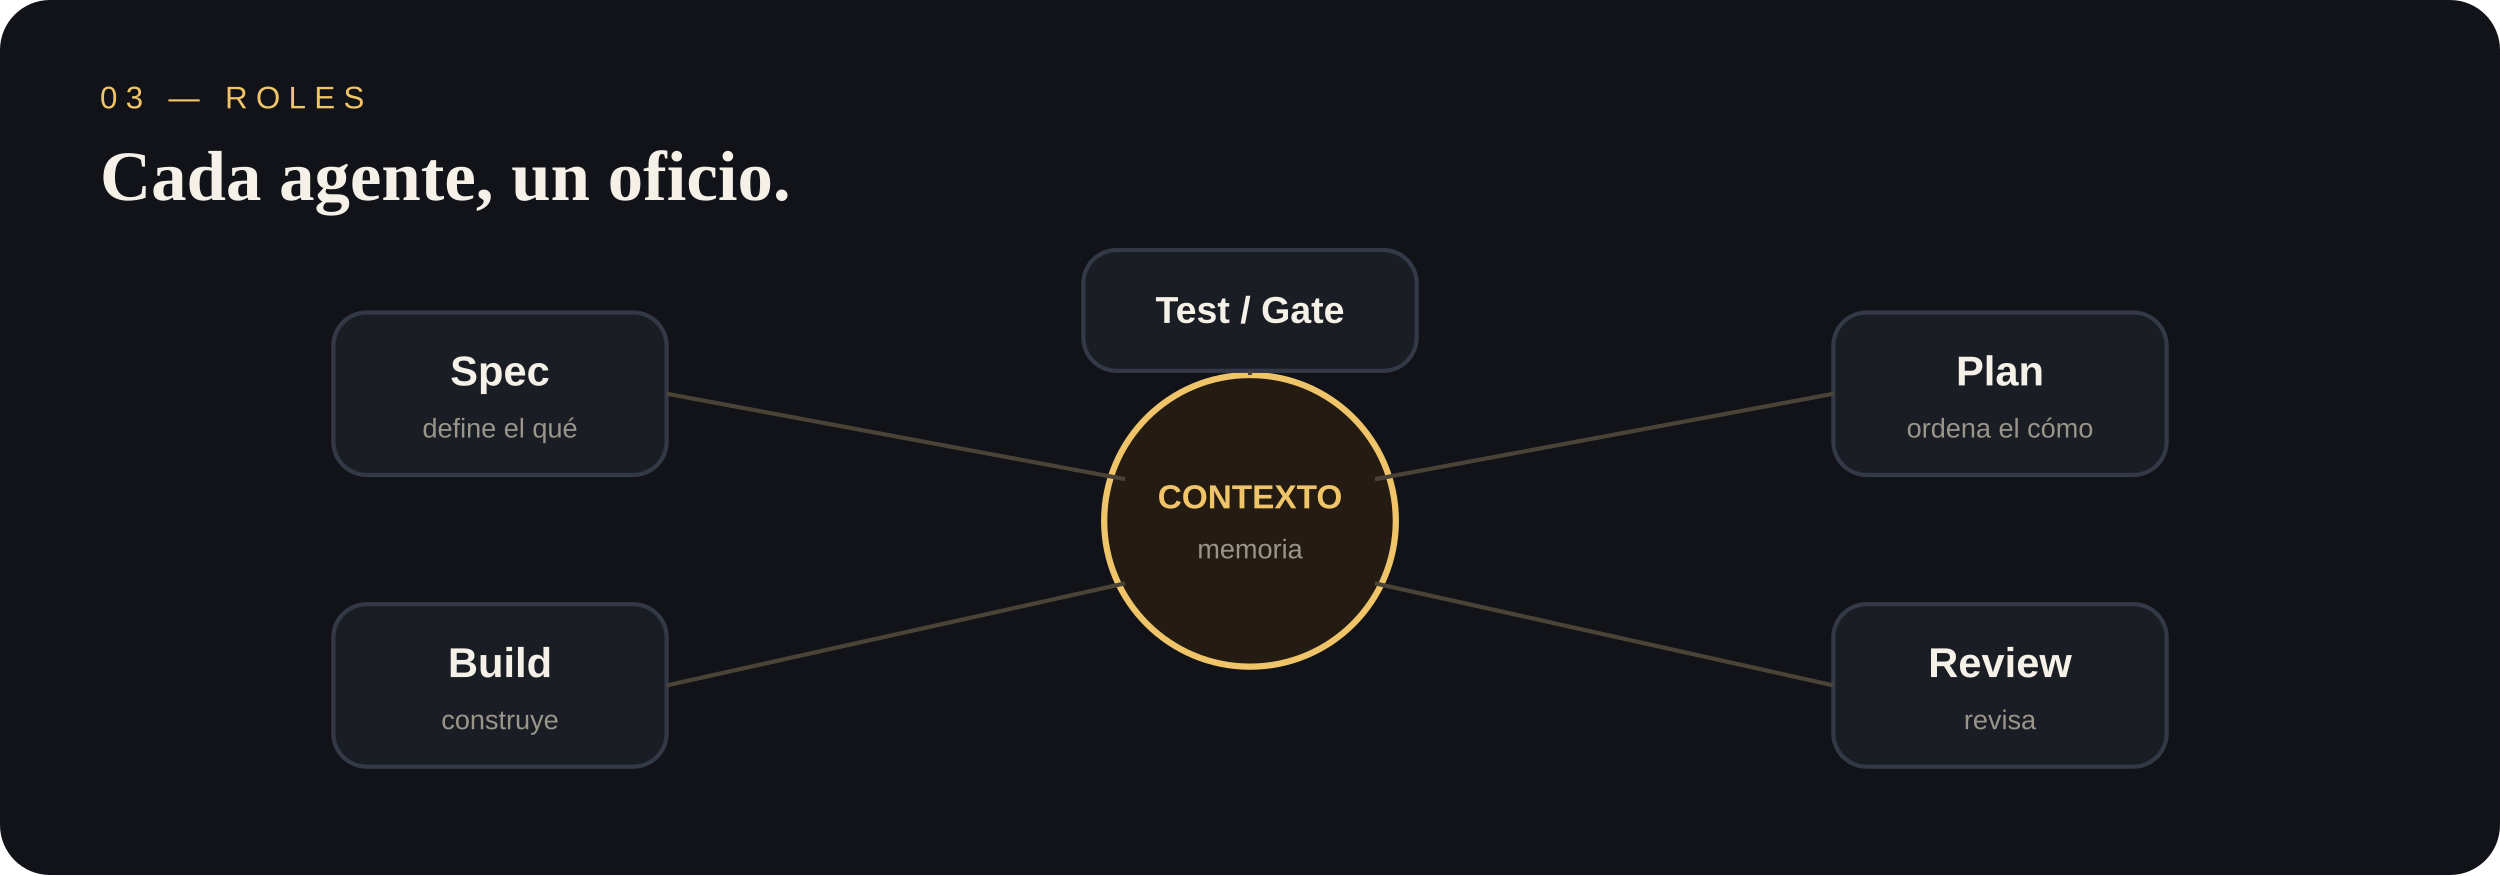
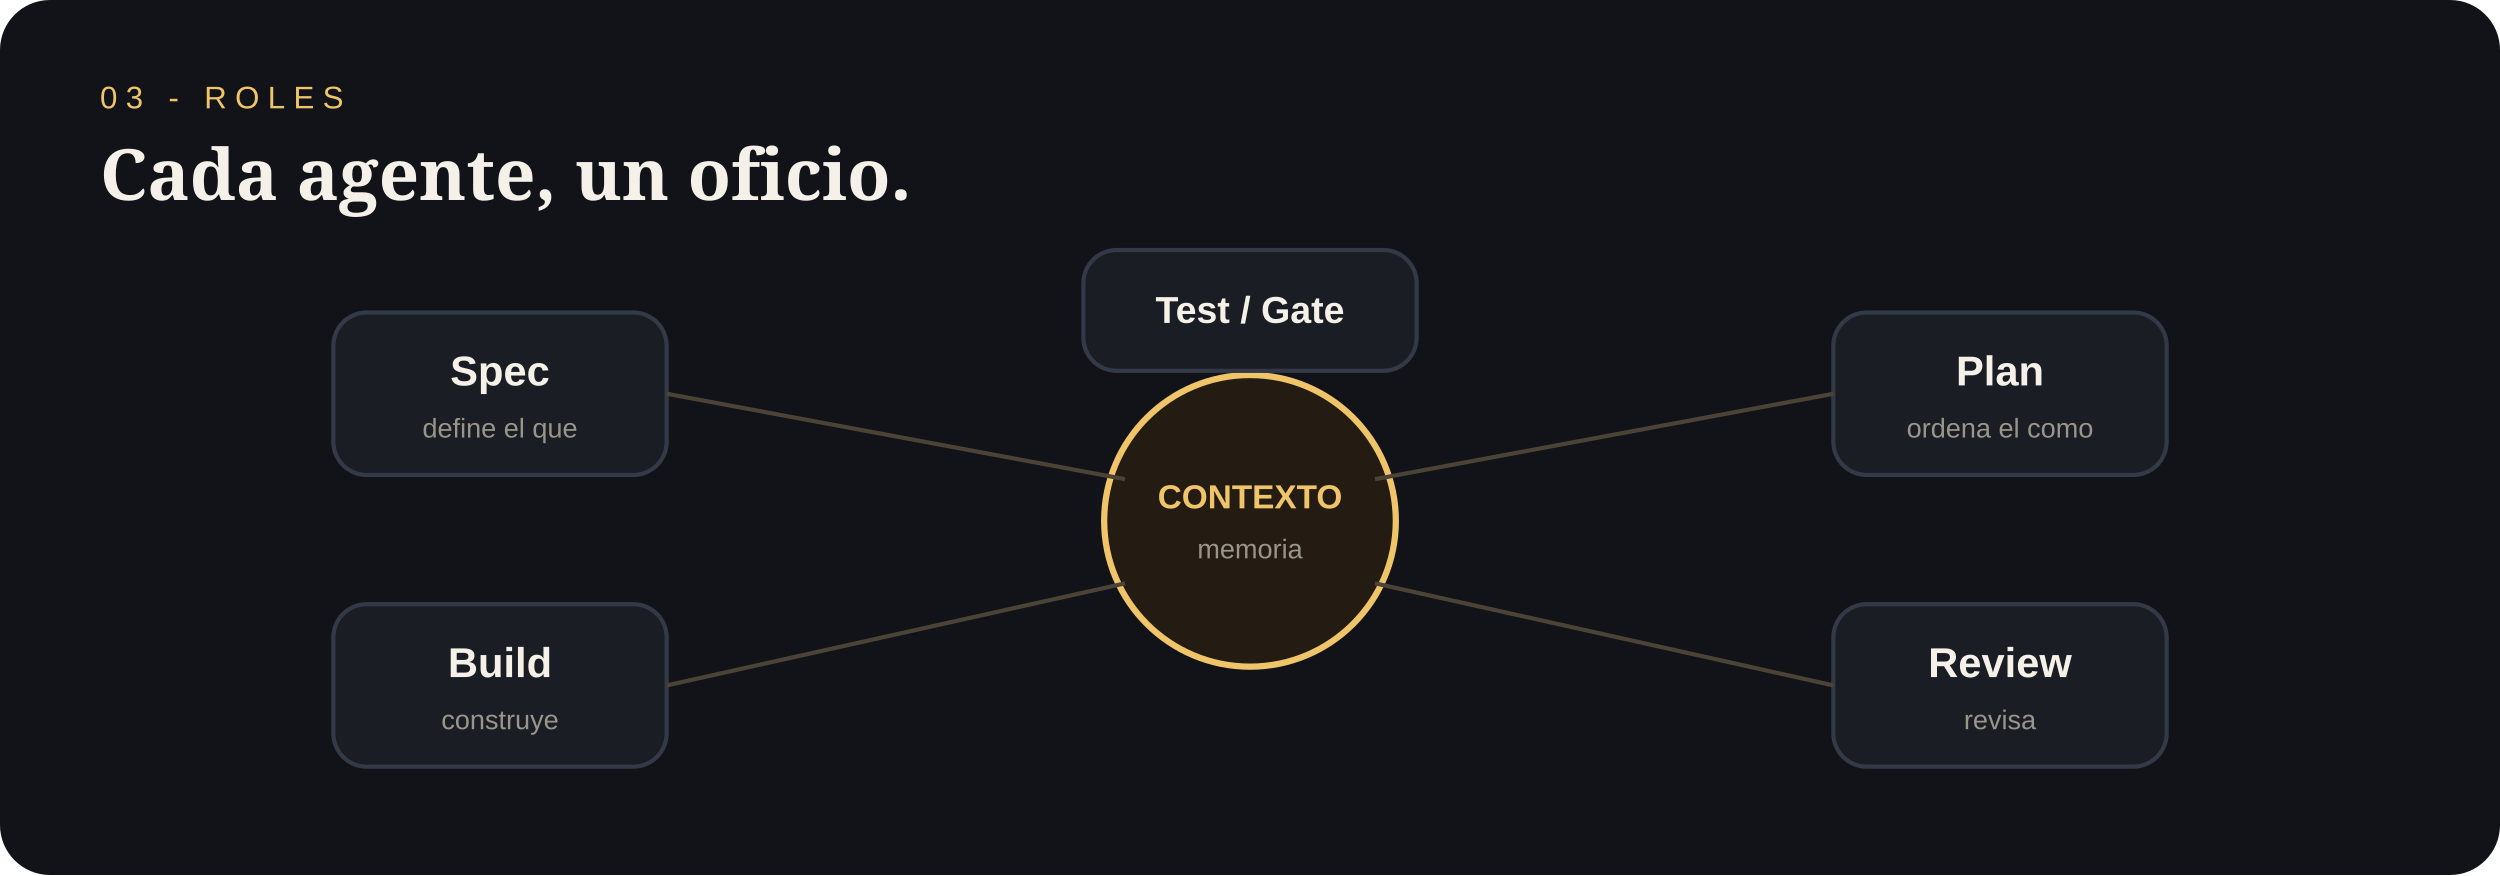
- <svg xmlns="http://www.w3.org/2000/svg" width="1200" height="420" viewBox="0 0 1200 420" role="img">
+ <svg xmlns="http://www.w3.org/2000/svg" width="1200" height="420" viewBox="0 0 1200 420">
  <rect width="1200" height="420" rx="24" fill="#111318" />
-   <text x="48" y="52" fill="#f0c56a" font-family="Segoe UI, Arial" font-size="15" letter-spacing="4">03 — ROLES</text>
-   <text x="48" y="96" fill="#f5f1e8" font-family="Georgia, Times New Roman, serif" font-size="34" font-weight="700">Cada agente, un oficio.</text>
+   <text x="48" y="52" fill="#f0c56a" font-family="Segoe UI, Arial" font-size="15" letter-spacing="4">03 - ROLES</text>
+   <text x="48" y="96" fill="#f5f1e8" font-family="Georgia, serif" font-size="34" font-weight="700">Cada agente, un oficio.</text>
  <circle cx="600" cy="250" r="70" fill="#241c12" stroke="#f0c56a" stroke-width="3" />
  <text x="600" y="244" text-anchor="middle" fill="#f0c56a" font-family="Segoe UI, Arial" font-size="16" font-weight="700">CONTEXTO</text>
  <text x="600" y="268" text-anchor="middle" fill="#9a958a" font-family="Segoe UI, Arial" font-size="13">memoria</text>
  <g font-family="Segoe UI, Arial" text-anchor="middle">
    <rect x="160" y="150" width="160" height="78" rx="16" fill="#1a1d24" stroke="#333947" stroke-width="2" />
    <text x="240" y="185" fill="#f5f1e8" font-size="20" font-weight="700">Spec</text>
-     <text x="240" y="210" fill="#9a958a" font-size="13">define el qué</text>
+     <text x="240" y="210" fill="#9a958a" font-size="13">define el que</text>
    <rect x="880" y="150" width="160" height="78" rx="16" fill="#1a1d24" stroke="#333947" stroke-width="2" />
    <text x="960" y="185" fill="#f5f1e8" font-size="20" font-weight="700">Plan</text>
-     <text x="960" y="210" fill="#9a958a" font-size="13">ordena el cómo</text>
+     <text x="960" y="210" fill="#9a958a" font-size="13">ordena el como</text>
    <rect x="160" y="290" width="160" height="78" rx="16" fill="#1a1d24" stroke="#333947" stroke-width="2" />
    <text x="240" y="325" fill="#f5f1e8" font-size="20" font-weight="700">Build</text>
    <text x="240" y="350" fill="#9a958a" font-size="13">construye</text>
    <rect x="880" y="290" width="160" height="78" rx="16" fill="#1a1d24" stroke="#333947" stroke-width="2" />
    <text x="960" y="325" fill="#f5f1e8" font-size="20" font-weight="700">Review</text>
    <text x="960" y="350" fill="#9a958a" font-size="13">revisa</text>
    <rect x="520" y="120" width="160" height="58" rx="16" fill="#1a1d24" stroke="#333947" stroke-width="2" />
    <text x="600" y="155" fill="#f5f1e8" font-size="18" font-weight="700">Test / Gate</text>
  </g>
  <g stroke="#4a4336" stroke-width="2" fill="none">
    <line x1="320" y1="189" x2="540" y2="230" />
    <line x1="880" y1="189" x2="660" y2="230" />
    <line x1="320" y1="329" x2="540" y2="280" />
    <line x1="880" y1="329" x2="660" y2="280" />
-     <line x1="600" y1="178" x2="600" y2="180" />
  </g>
</svg>
